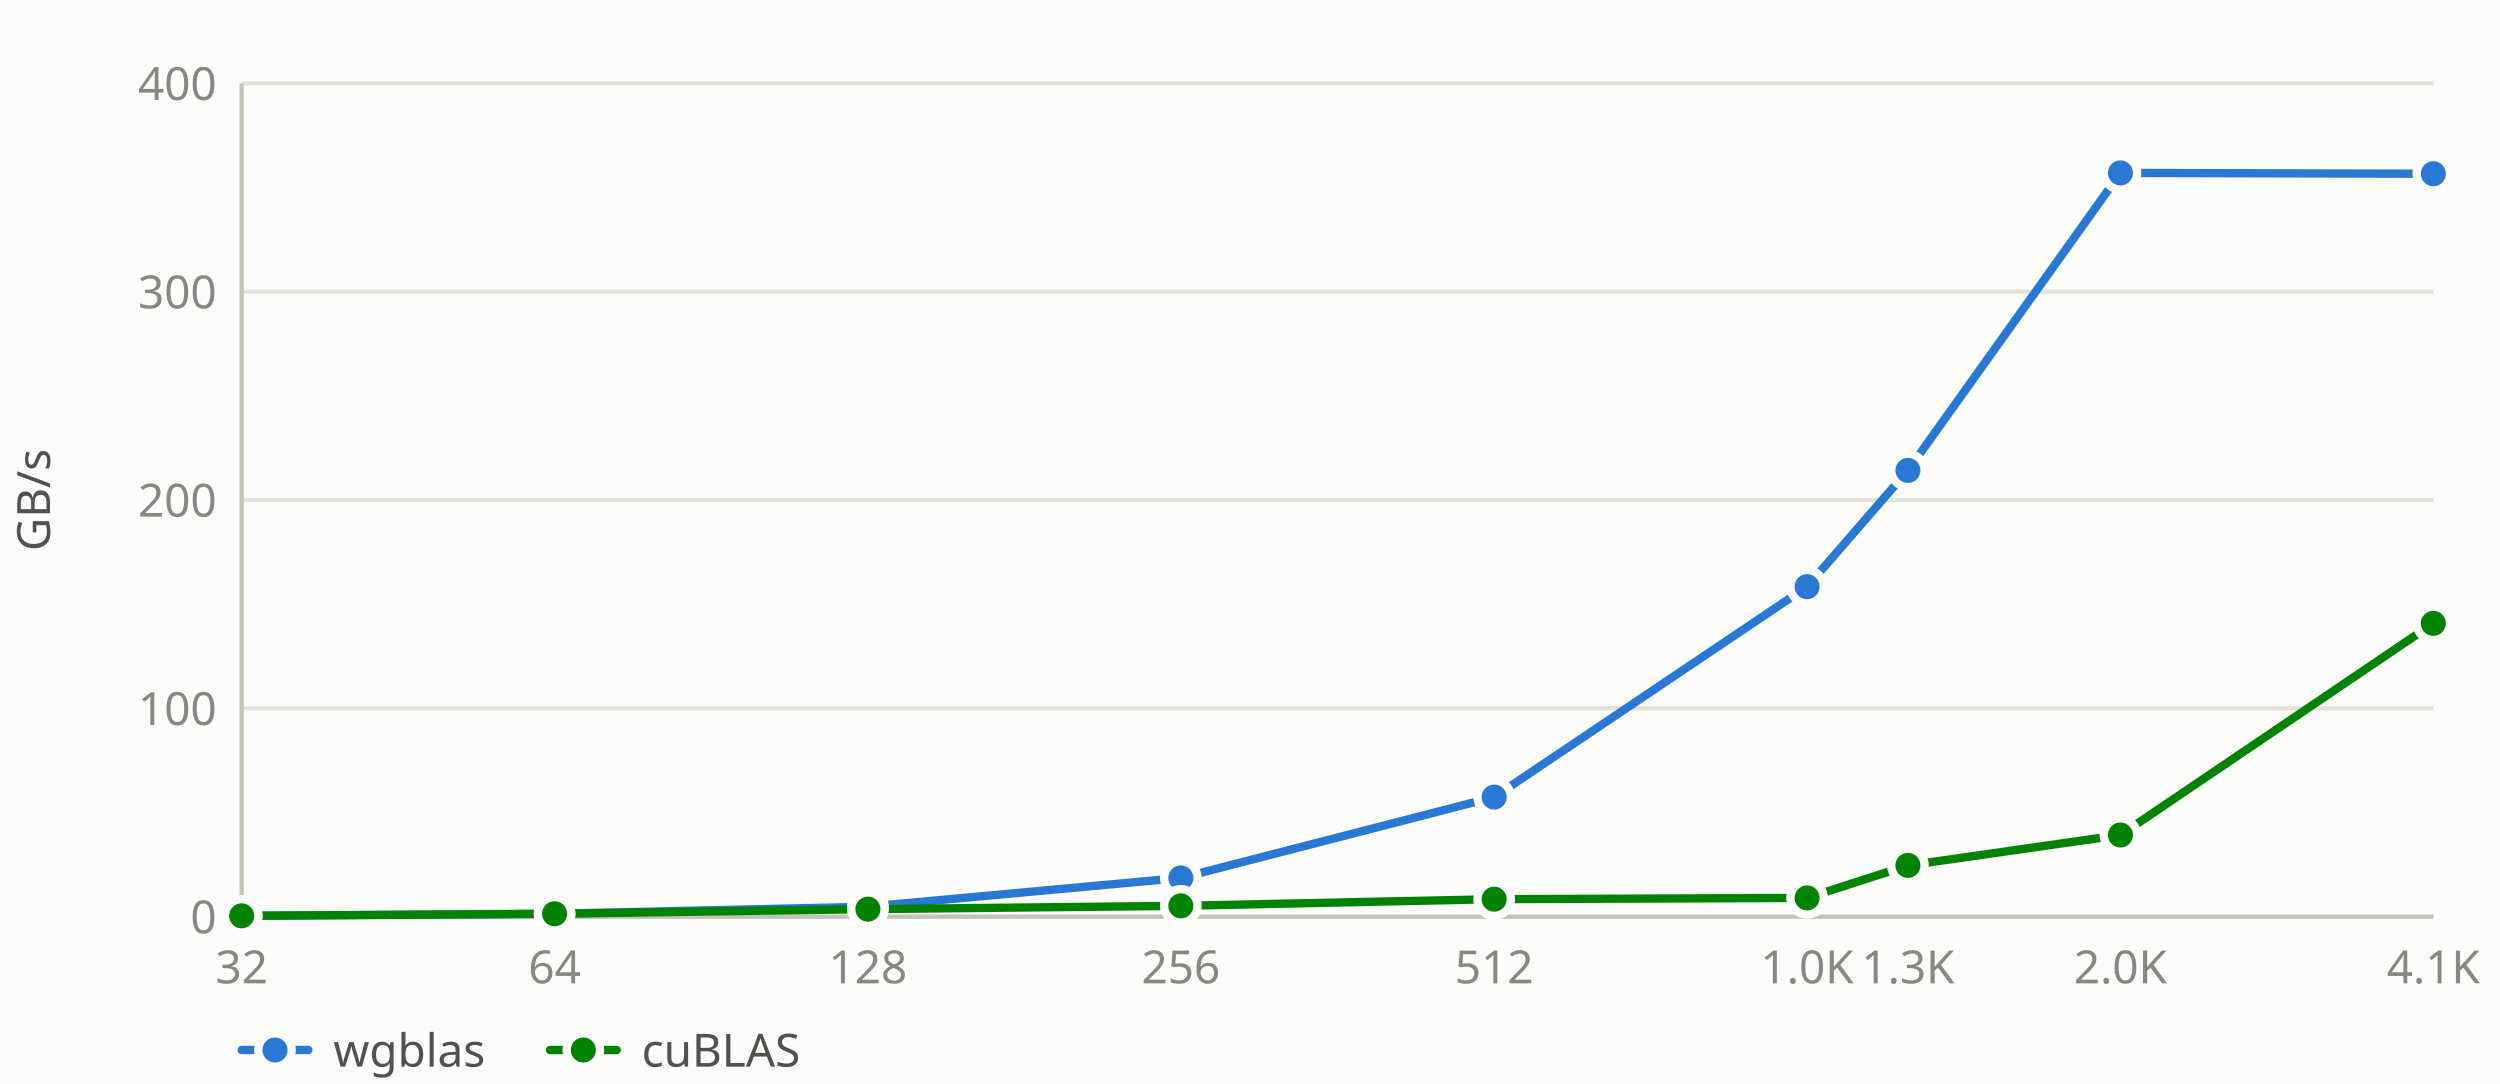
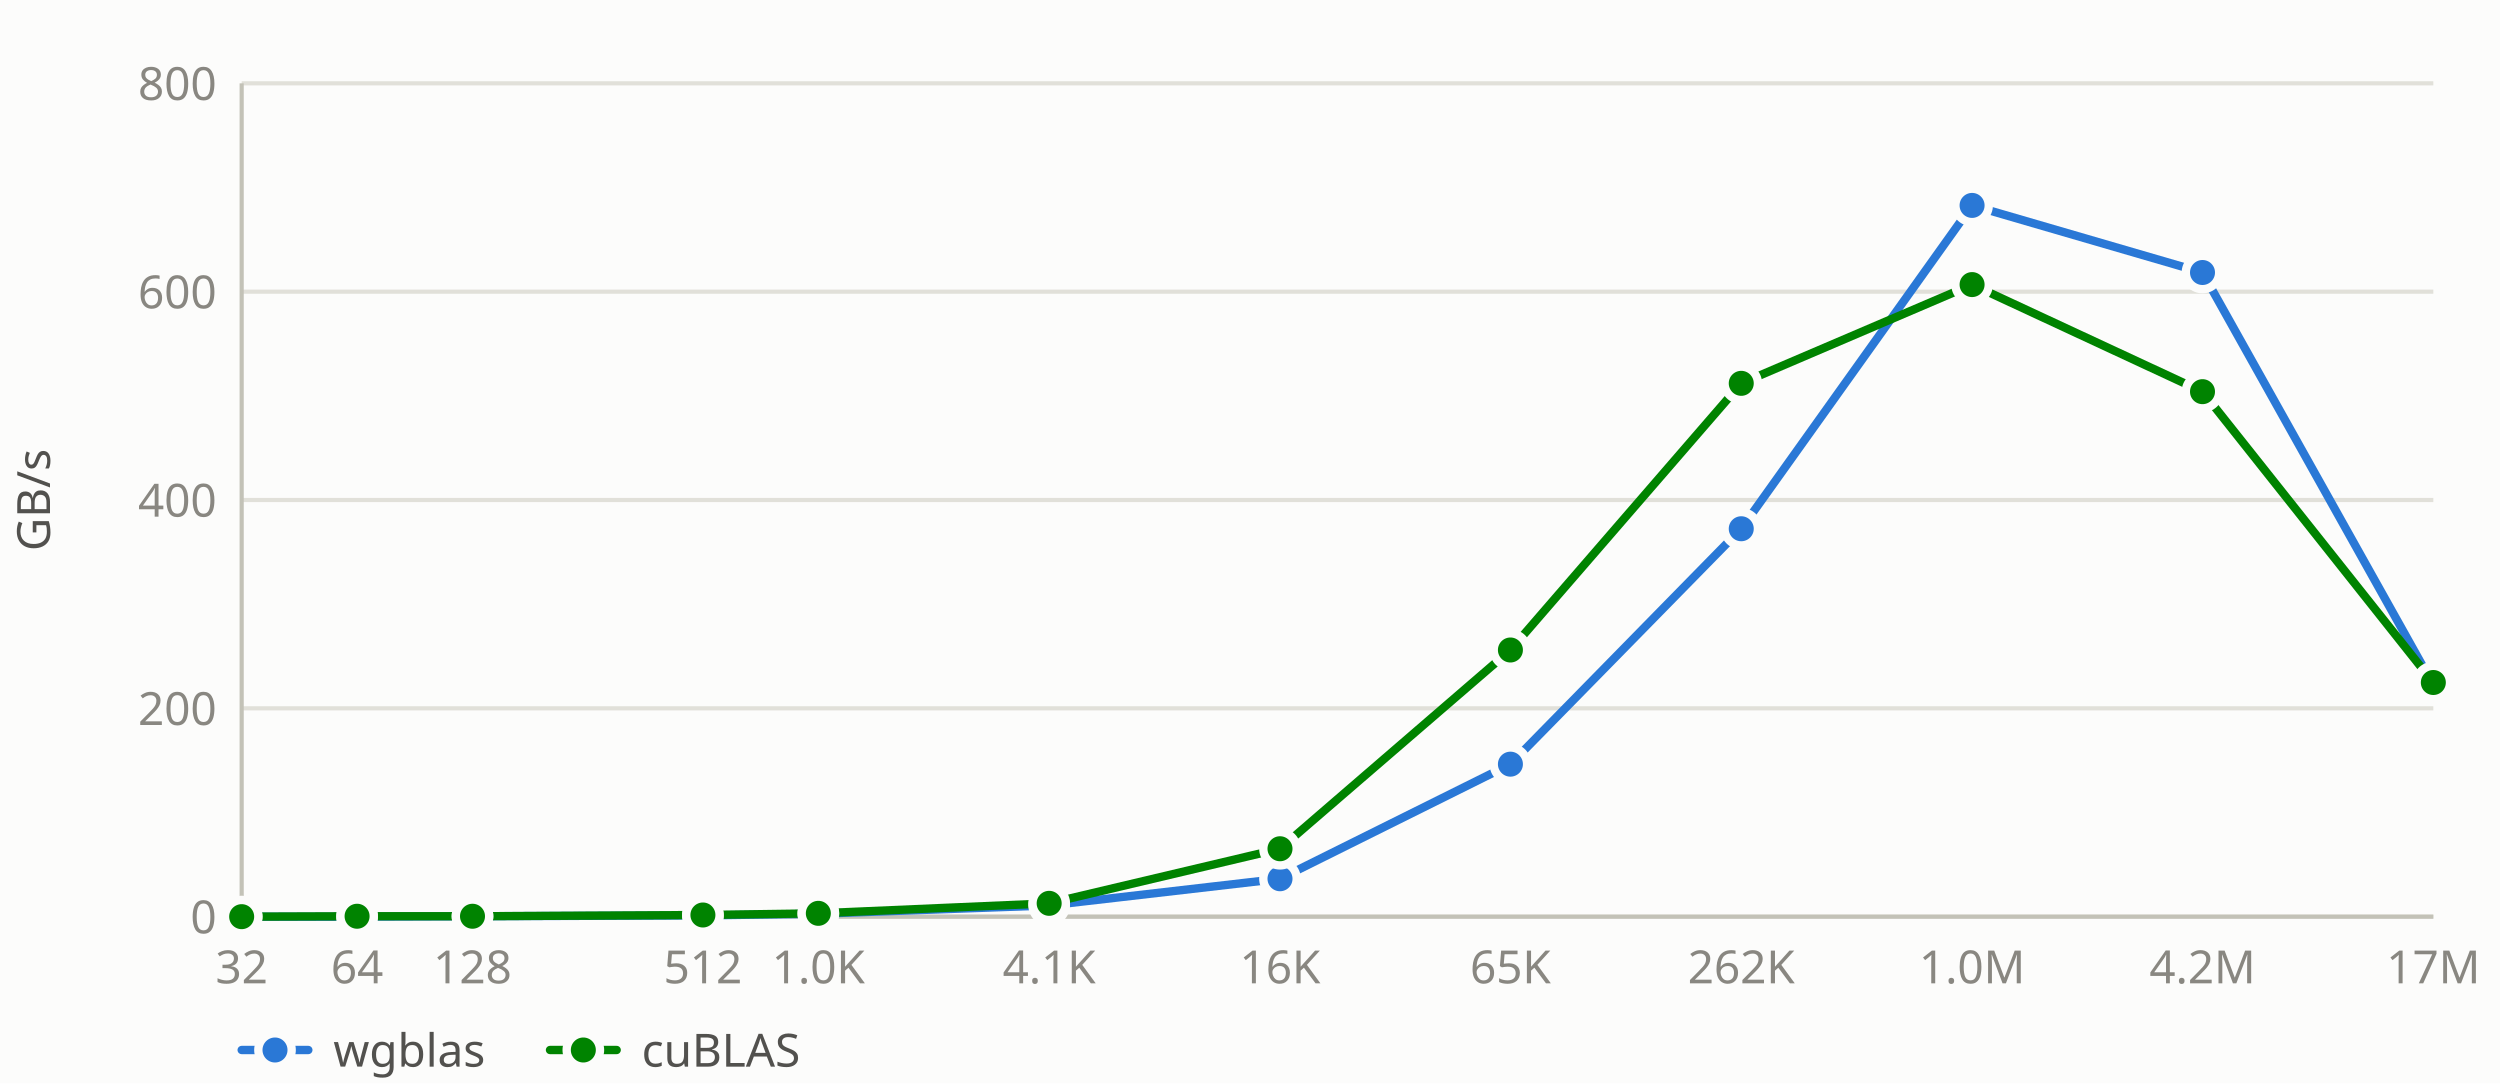
- <svg xmlns="http://www.w3.org/2000/svg" id="bc-strmv-default-nvidia_geforce_rtx_4060_laptop_gpu-gbs" viewBox="0 0 600 260" width="600" height="260" role="img" aria-label="GB/s vs n">
-   <style>#bc-strmv-default-nvidia_geforce_rtx_4060_laptop_gpu-gbs .bg{fill:#fcfcfb}#bc-strmv-default-nvidia_geforce_rtx_4060_laptop_gpu-gbs .gr{stroke:#e1e0d9;stroke-width:1;fill:none}#bc-strmv-default-nvidia_geforce_rtx_4060_laptop_gpu-gbs .ax{stroke:#c3c2b7;stroke-width:1;fill:none}#bc-strmv-default-nvidia_geforce_rtx_4060_laptop_gpu-gbs .at{fill:#898781;font:11px/1 system-ui,sans-serif}#bc-strmv-default-nvidia_geforce_rtx_4060_laptop_gpu-gbs .lt{fill:#52514e;font:11px/1 system-ui,sans-serif}#bc-strmv-default-nvidia_geforce_rtx_4060_laptop_gpu-gbs .ln1{stroke:#2a78d6;fill:none;stroke-width:2;stroke-linejoin:round;stroke-linecap:round}#bc-strmv-default-nvidia_geforce_rtx_4060_laptop_gpu-gbs .mk1{fill:#2a78d6;stroke:#fcfcfb;stroke-width:2}#bc-strmv-default-nvidia_geforce_rtx_4060_laptop_gpu-gbs .ln2{stroke:#008300;fill:none;stroke-width:2;stroke-linejoin:round;stroke-linecap:round}#bc-strmv-default-nvidia_geforce_rtx_4060_laptop_gpu-gbs .mk2{fill:#008300;stroke:#fcfcfb;stroke-width:2}@media(prefers-color-scheme:dark){#bc-strmv-default-nvidia_geforce_rtx_4060_laptop_gpu-gbs .bg{fill:#1a1a19}#bc-strmv-default-nvidia_geforce_rtx_4060_laptop_gpu-gbs .gr{stroke:#2c2c2a}#bc-strmv-default-nvidia_geforce_rtx_4060_laptop_gpu-gbs .ax{stroke:#383835}#bc-strmv-default-nvidia_geforce_rtx_4060_laptop_gpu-gbs .at{fill:#898781}#bc-strmv-default-nvidia_geforce_rtx_4060_laptop_gpu-gbs .lt{fill:#c3c2b7}#bc-strmv-default-nvidia_geforce_rtx_4060_laptop_gpu-gbs .ln1{stroke:#3987e5}#bc-strmv-default-nvidia_geforce_rtx_4060_laptop_gpu-gbs .mk1{fill:#3987e5;stroke:#1a1a19}#bc-strmv-default-nvidia_geforce_rtx_4060_laptop_gpu-gbs .ln2{stroke:#008300}#bc-strmv-default-nvidia_geforce_rtx_4060_laptop_gpu-gbs .mk2{fill:#008300;stroke:#1a1a19}}:root[data-theme=dark] #bc-strmv-default-nvidia_geforce_rtx_4060_laptop_gpu-gbs .bg{fill:#1a1a19}:root[data-theme=dark] #bc-strmv-default-nvidia_geforce_rtx_4060_laptop_gpu-gbs .gr{stroke:#2c2c2a}:root[data-theme=dark] #bc-strmv-default-nvidia_geforce_rtx_4060_laptop_gpu-gbs .ax{stroke:#383835}:root[data-theme=dark] #bc-strmv-default-nvidia_geforce_rtx_4060_laptop_gpu-gbs .lt{fill:#c3c2b7}:root[data-theme=dark] #bc-strmv-default-nvidia_geforce_rtx_4060_laptop_gpu-gbs .ln1{stroke:#3987e5}:root[data-theme=dark] #bc-strmv-default-nvidia_geforce_rtx_4060_laptop_gpu-gbs .mk1{fill:#3987e5;stroke:#1a1a19}:root[data-theme=dark] #bc-strmv-default-nvidia_geforce_rtx_4060_laptop_gpu-gbs .mk2{stroke:#1a1a19}</style>
+ <svg xmlns="http://www.w3.org/2000/svg" id="bc-sswap-default-nvidia_geforce_rtx_4060_laptop_gpu-gbs" viewBox="0 0 600 260" width="600" height="260" role="img" aria-label="GB/s vs n">
+   <style>#bc-sswap-default-nvidia_geforce_rtx_4060_laptop_gpu-gbs .bg{fill:#fcfcfb}#bc-sswap-default-nvidia_geforce_rtx_4060_laptop_gpu-gbs .gr{stroke:#e1e0d9;stroke-width:1;fill:none}#bc-sswap-default-nvidia_geforce_rtx_4060_laptop_gpu-gbs .ax{stroke:#c3c2b7;stroke-width:1;fill:none}#bc-sswap-default-nvidia_geforce_rtx_4060_laptop_gpu-gbs .at{fill:#898781;font:11px/1 system-ui,sans-serif}#bc-sswap-default-nvidia_geforce_rtx_4060_laptop_gpu-gbs .lt{fill:#52514e;font:11px/1 system-ui,sans-serif}#bc-sswap-default-nvidia_geforce_rtx_4060_laptop_gpu-gbs .ln1{stroke:#2a78d6;fill:none;stroke-width:2;stroke-linejoin:round;stroke-linecap:round}#bc-sswap-default-nvidia_geforce_rtx_4060_laptop_gpu-gbs .mk1{fill:#2a78d6;stroke:#fcfcfb;stroke-width:2}#bc-sswap-default-nvidia_geforce_rtx_4060_laptop_gpu-gbs .ln2{stroke:#008300;fill:none;stroke-width:2;stroke-linejoin:round;stroke-linecap:round}#bc-sswap-default-nvidia_geforce_rtx_4060_laptop_gpu-gbs .mk2{fill:#008300;stroke:#fcfcfb;stroke-width:2}@media(prefers-color-scheme:dark){#bc-sswap-default-nvidia_geforce_rtx_4060_laptop_gpu-gbs .bg{fill:#1a1a19}#bc-sswap-default-nvidia_geforce_rtx_4060_laptop_gpu-gbs .gr{stroke:#2c2c2a}#bc-sswap-default-nvidia_geforce_rtx_4060_laptop_gpu-gbs .ax{stroke:#383835}#bc-sswap-default-nvidia_geforce_rtx_4060_laptop_gpu-gbs .at{fill:#898781}#bc-sswap-default-nvidia_geforce_rtx_4060_laptop_gpu-gbs .lt{fill:#c3c2b7}#bc-sswap-default-nvidia_geforce_rtx_4060_laptop_gpu-gbs .ln1{stroke:#3987e5}#bc-sswap-default-nvidia_geforce_rtx_4060_laptop_gpu-gbs .mk1{fill:#3987e5;stroke:#1a1a19}#bc-sswap-default-nvidia_geforce_rtx_4060_laptop_gpu-gbs .ln2{stroke:#008300}#bc-sswap-default-nvidia_geforce_rtx_4060_laptop_gpu-gbs .mk2{fill:#008300;stroke:#1a1a19}}:root[data-theme=dark] #bc-sswap-default-nvidia_geforce_rtx_4060_laptop_gpu-gbs .bg{fill:#1a1a19}:root[data-theme=dark] #bc-sswap-default-nvidia_geforce_rtx_4060_laptop_gpu-gbs .gr{stroke:#2c2c2a}:root[data-theme=dark] #bc-sswap-default-nvidia_geforce_rtx_4060_laptop_gpu-gbs .ax{stroke:#383835}:root[data-theme=dark] #bc-sswap-default-nvidia_geforce_rtx_4060_laptop_gpu-gbs .lt{fill:#c3c2b7}:root[data-theme=dark] #bc-sswap-default-nvidia_geforce_rtx_4060_laptop_gpu-gbs .ln1{stroke:#3987e5}:root[data-theme=dark] #bc-sswap-default-nvidia_geforce_rtx_4060_laptop_gpu-gbs .mk1{fill:#3987e5;stroke:#1a1a19}:root[data-theme=dark] #bc-sswap-default-nvidia_geforce_rtx_4060_laptop_gpu-gbs .mk2{stroke:#1a1a19}</style>
  <rect class="bg" width="600" height="260" />
  <line class="gr" x1="58" y1="220.0" x2="584" y2="220.0" />
  <line class="gr" x1="58" y1="170.0" x2="584" y2="170.0" />
  <line class="gr" x1="58" y1="120.0" x2="584" y2="120.0" />
  <line class="gr" x1="58" y1="70.0" x2="584" y2="70.0" />
  <line class="gr" x1="58" y1="20.0" x2="584" y2="20.0" />
  <line class="ax" x1="58" y1="20" x2="58" y2="220" />
  <line class="ax" x1="58" y1="220" x2="584" y2="220" />
  <text class="at" x="52" y="224.0" text-anchor="end">0</text>
-   <text class="at" x="52" y="174.0" text-anchor="end">100</text>
-   <text class="at" x="52" y="124.0" text-anchor="end">200</text>
-   <text class="at" x="52" y="74.0" text-anchor="end">300</text>
-   <text class="at" x="52" y="24.0" text-anchor="end">400</text>
+   <text class="at" x="52" y="174.0" text-anchor="end">200</text>
+   <text class="at" x="52" y="124.0" text-anchor="end">400</text>
+   <text class="at" x="52" y="74.0" text-anchor="end">600</text>
+   <text class="at" x="52" y="24.0" text-anchor="end">800</text>
  <text class="lt" x="12" y="120.0" text-anchor="middle" transform="rotate(-90 12 120.0)">GB/s</text>
  <text class="at" x="58.0" y="236" text-anchor="middle">32</text>
-   <text class="at" x="133.1" y="236" text-anchor="middle">64</text>
-   <text class="at" x="208.3" y="236" text-anchor="middle">128</text>
-   <text class="at" x="283.4" y="236" text-anchor="middle">256</text>
-   <text class="at" x="358.6" y="236" text-anchor="middle">512</text>
-   <text class="at" x="433.7" y="236" text-anchor="middle">1.0K</text>
-   <text class="at" x="457.9" y="236" text-anchor="middle">1.3K</text>
-   <text class="at" x="508.9" y="236" text-anchor="middle">2.0K</text>
-   <text class="at" x="584.0" y="236" text-anchor="middle">4.1K</text>
-   <polyline class="ln1" points="58.0,219.8 133.1,219.3 208.3,217.6 283.4,210.7 358.6,191.3 433.7,140.8 457.9,112.9 508.9,41.5 584.0,41.7" />
-   <polyline class="ln2" points="58.0,219.8 133.1,219.3 208.3,218.2 283.4,217.4 358.6,215.8 433.7,215.5 457.9,207.7 508.9,200.4 584.0,149.6" />
-   <circle class="mk1" cx="58.0" cy="219.8" r="4" />
-   <circle class="mk1" cx="133.1" cy="219.3" r="4" />
-   <circle class="mk1" cx="208.3" cy="217.6" r="4" />
-   <circle class="mk1" cx="283.4" cy="210.7" r="4" />
-   <circle class="mk1" cx="358.6" cy="191.3" r="4" />
-   <circle class="mk1" cx="433.7" cy="140.8" r="4" />
-   <circle class="mk1" cx="457.9" cy="112.9" r="4" />
-   <circle class="mk1" cx="508.9" cy="41.5" r="4" />
-   <circle class="mk1" cx="584.0" cy="41.7" r="4" />
-   <circle class="mk2" cx="58.0" cy="219.8" r="4" />
-   <circle class="mk2" cx="133.1" cy="219.3" r="4" />
-   <circle class="mk2" cx="208.3" cy="218.2" r="4" />
-   <circle class="mk2" cx="283.4" cy="217.4" r="4" />
-   <circle class="mk2" cx="358.6" cy="215.8" r="4" />
-   <circle class="mk2" cx="433.7" cy="215.5" r="4" />
-   <circle class="mk2" cx="457.9" cy="207.7" r="4" />
-   <circle class="mk2" cx="508.9" cy="200.4" r="4" />
-   <circle class="mk2" cx="584.0" cy="149.6" r="4" />
+   <text class="at" x="85.7" y="236" text-anchor="middle">64</text>
+   <text class="at" x="113.4" y="236" text-anchor="middle">128</text>
+   <text class="at" x="168.7" y="236" text-anchor="middle">512</text>
+   <text class="at" x="196.4" y="236" text-anchor="middle">1.0K</text>
+   <text class="at" x="251.8" y="236" text-anchor="middle">4.1K</text>
+   <text class="at" x="307.2" y="236" text-anchor="middle">16K</text>
+   <text class="at" x="362.5" y="236" text-anchor="middle">65K</text>
+   <text class="at" x="417.9" y="236" text-anchor="middle">262K</text>
+   <text class="at" x="473.3" y="236" text-anchor="middle">1.0M</text>
+   <text class="at" x="528.6" y="236" text-anchor="middle">4.2M</text>
+   <text class="at" x="584.0" y="236" text-anchor="middle">17M</text>
+   <polyline class="ln1" points="58.0,220.0 85.7,220.0 113.4,219.9 168.7,219.7 196.4,219.3 251.8,217.3 307.2,210.9 362.5,183.4 417.9,126.9 473.3,49.3 528.6,65.4 584.0,164.4" />
+   <polyline class="ln2" points="58.0,220.0 85.7,219.9 113.4,219.9 168.7,219.6 196.4,219.2 251.8,216.8 307.2,203.7 362.5,156.0 417.9,92.0 473.3,68.3 528.6,94.0 584.0,163.8" />
+   <circle class="mk1" cx="58.0" cy="220.0" r="4" />
+   <circle class="mk1" cx="85.7" cy="220.0" r="4" />
+   <circle class="mk1" cx="113.4" cy="219.9" r="4" />
+   <circle class="mk1" cx="168.7" cy="219.7" r="4" />
+   <circle class="mk1" cx="196.4" cy="219.3" r="4" />
+   <circle class="mk1" cx="251.8" cy="217.3" r="4" />
+   <circle class="mk1" cx="307.2" cy="210.9" r="4" />
+   <circle class="mk1" cx="362.5" cy="183.4" r="4" />
+   <circle class="mk1" cx="417.9" cy="126.9" r="4" />
+   <circle class="mk1" cx="473.3" cy="49.3" r="4" />
+   <circle class="mk1" cx="528.6" cy="65.4" r="4" />
+   <circle class="mk1" cx="584.0" cy="164.4" r="4" />
+   <circle class="mk2" cx="58.0" cy="220.0" r="4" />
+   <circle class="mk2" cx="85.7" cy="219.9" r="4" />
+   <circle class="mk2" cx="113.4" cy="219.9" r="4" />
+   <circle class="mk2" cx="168.7" cy="219.6" r="4" />
+   <circle class="mk2" cx="196.4" cy="219.2" r="4" />
+   <circle class="mk2" cx="251.8" cy="216.8" r="4" />
+   <circle class="mk2" cx="307.2" cy="203.7" r="4" />
+   <circle class="mk2" cx="362.5" cy="156.0" r="4" />
+   <circle class="mk2" cx="417.9" cy="92.0" r="4" />
+   <circle class="mk2" cx="473.3" cy="68.3" r="4" />
+   <circle class="mk2" cx="528.6" cy="94.0" r="4" />
+   <circle class="mk2" cx="584.0" cy="163.8" r="4" />
  <line class="ln1" x1="58" y1="252" x2="74" y2="252" />
  <circle class="mk1" cx="66" cy="252" r="4" />
  <text class="lt" x="80" y="256">wgblas</text>
  <line class="ln2" x1="132" y1="252" x2="148" y2="252" />
  <circle class="mk2" cx="140" cy="252" r="4" />
  <text class="lt" x="154" y="256">cuBLAS</text>
</svg>
